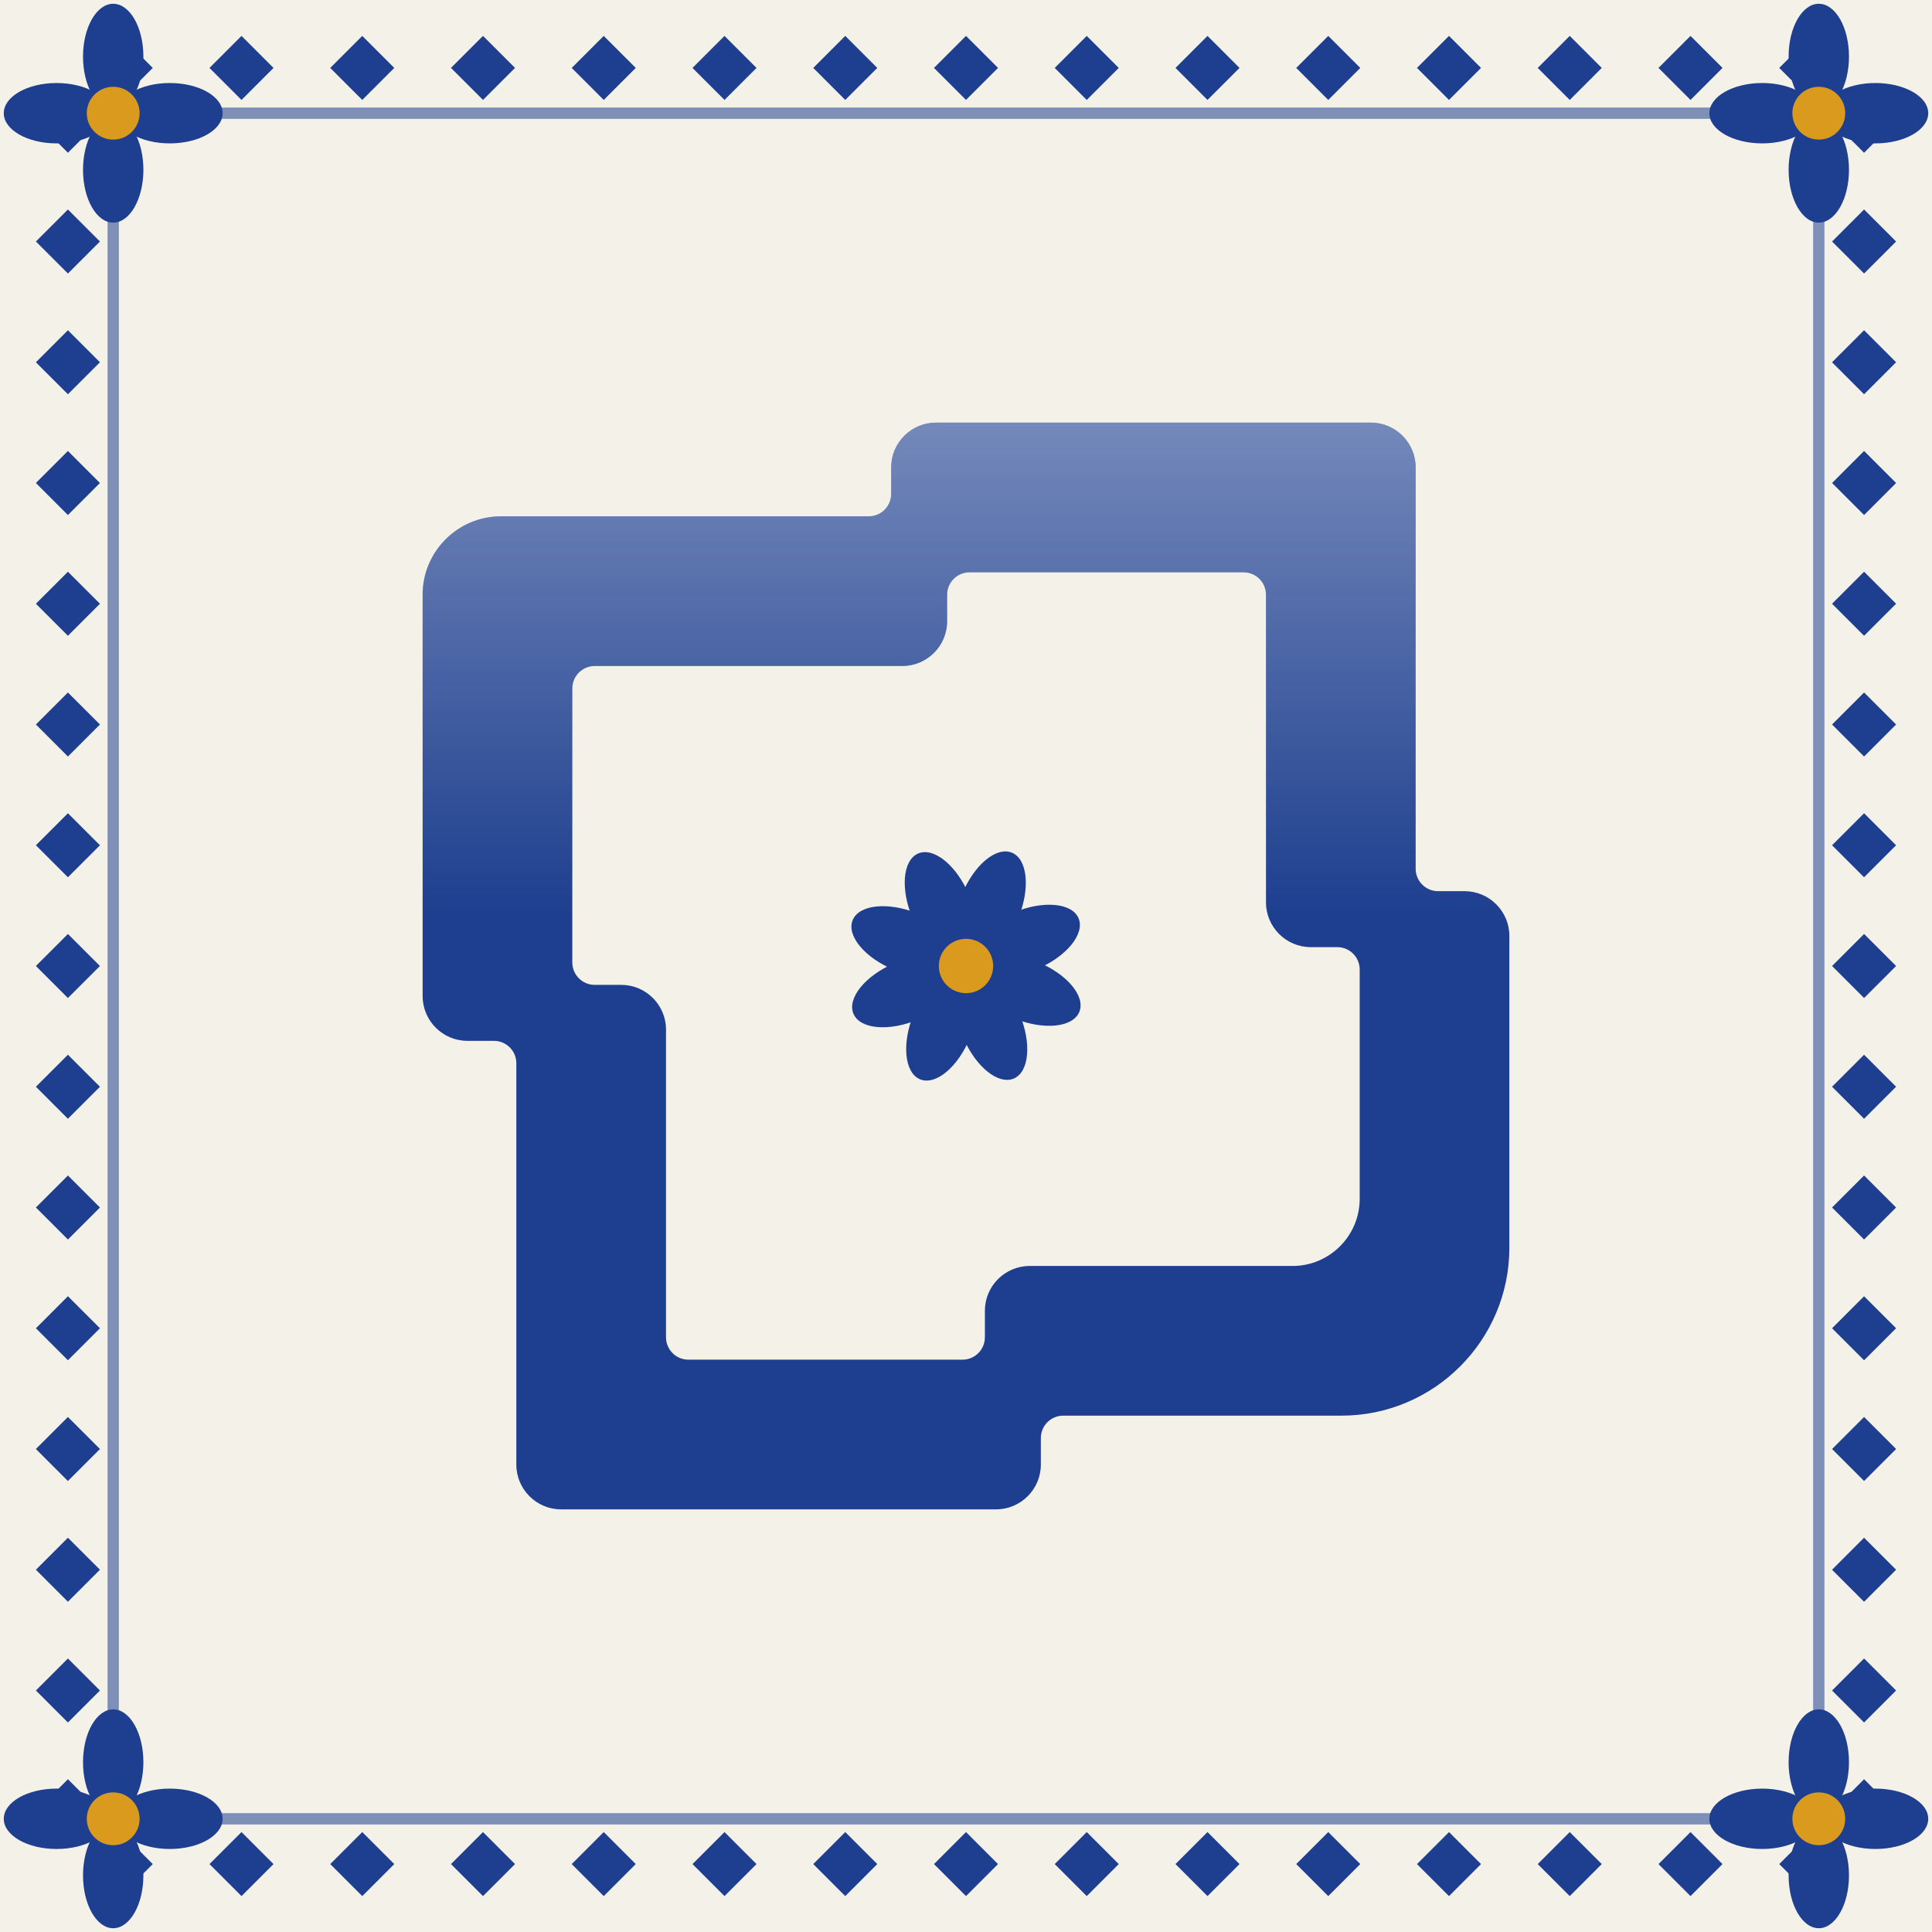
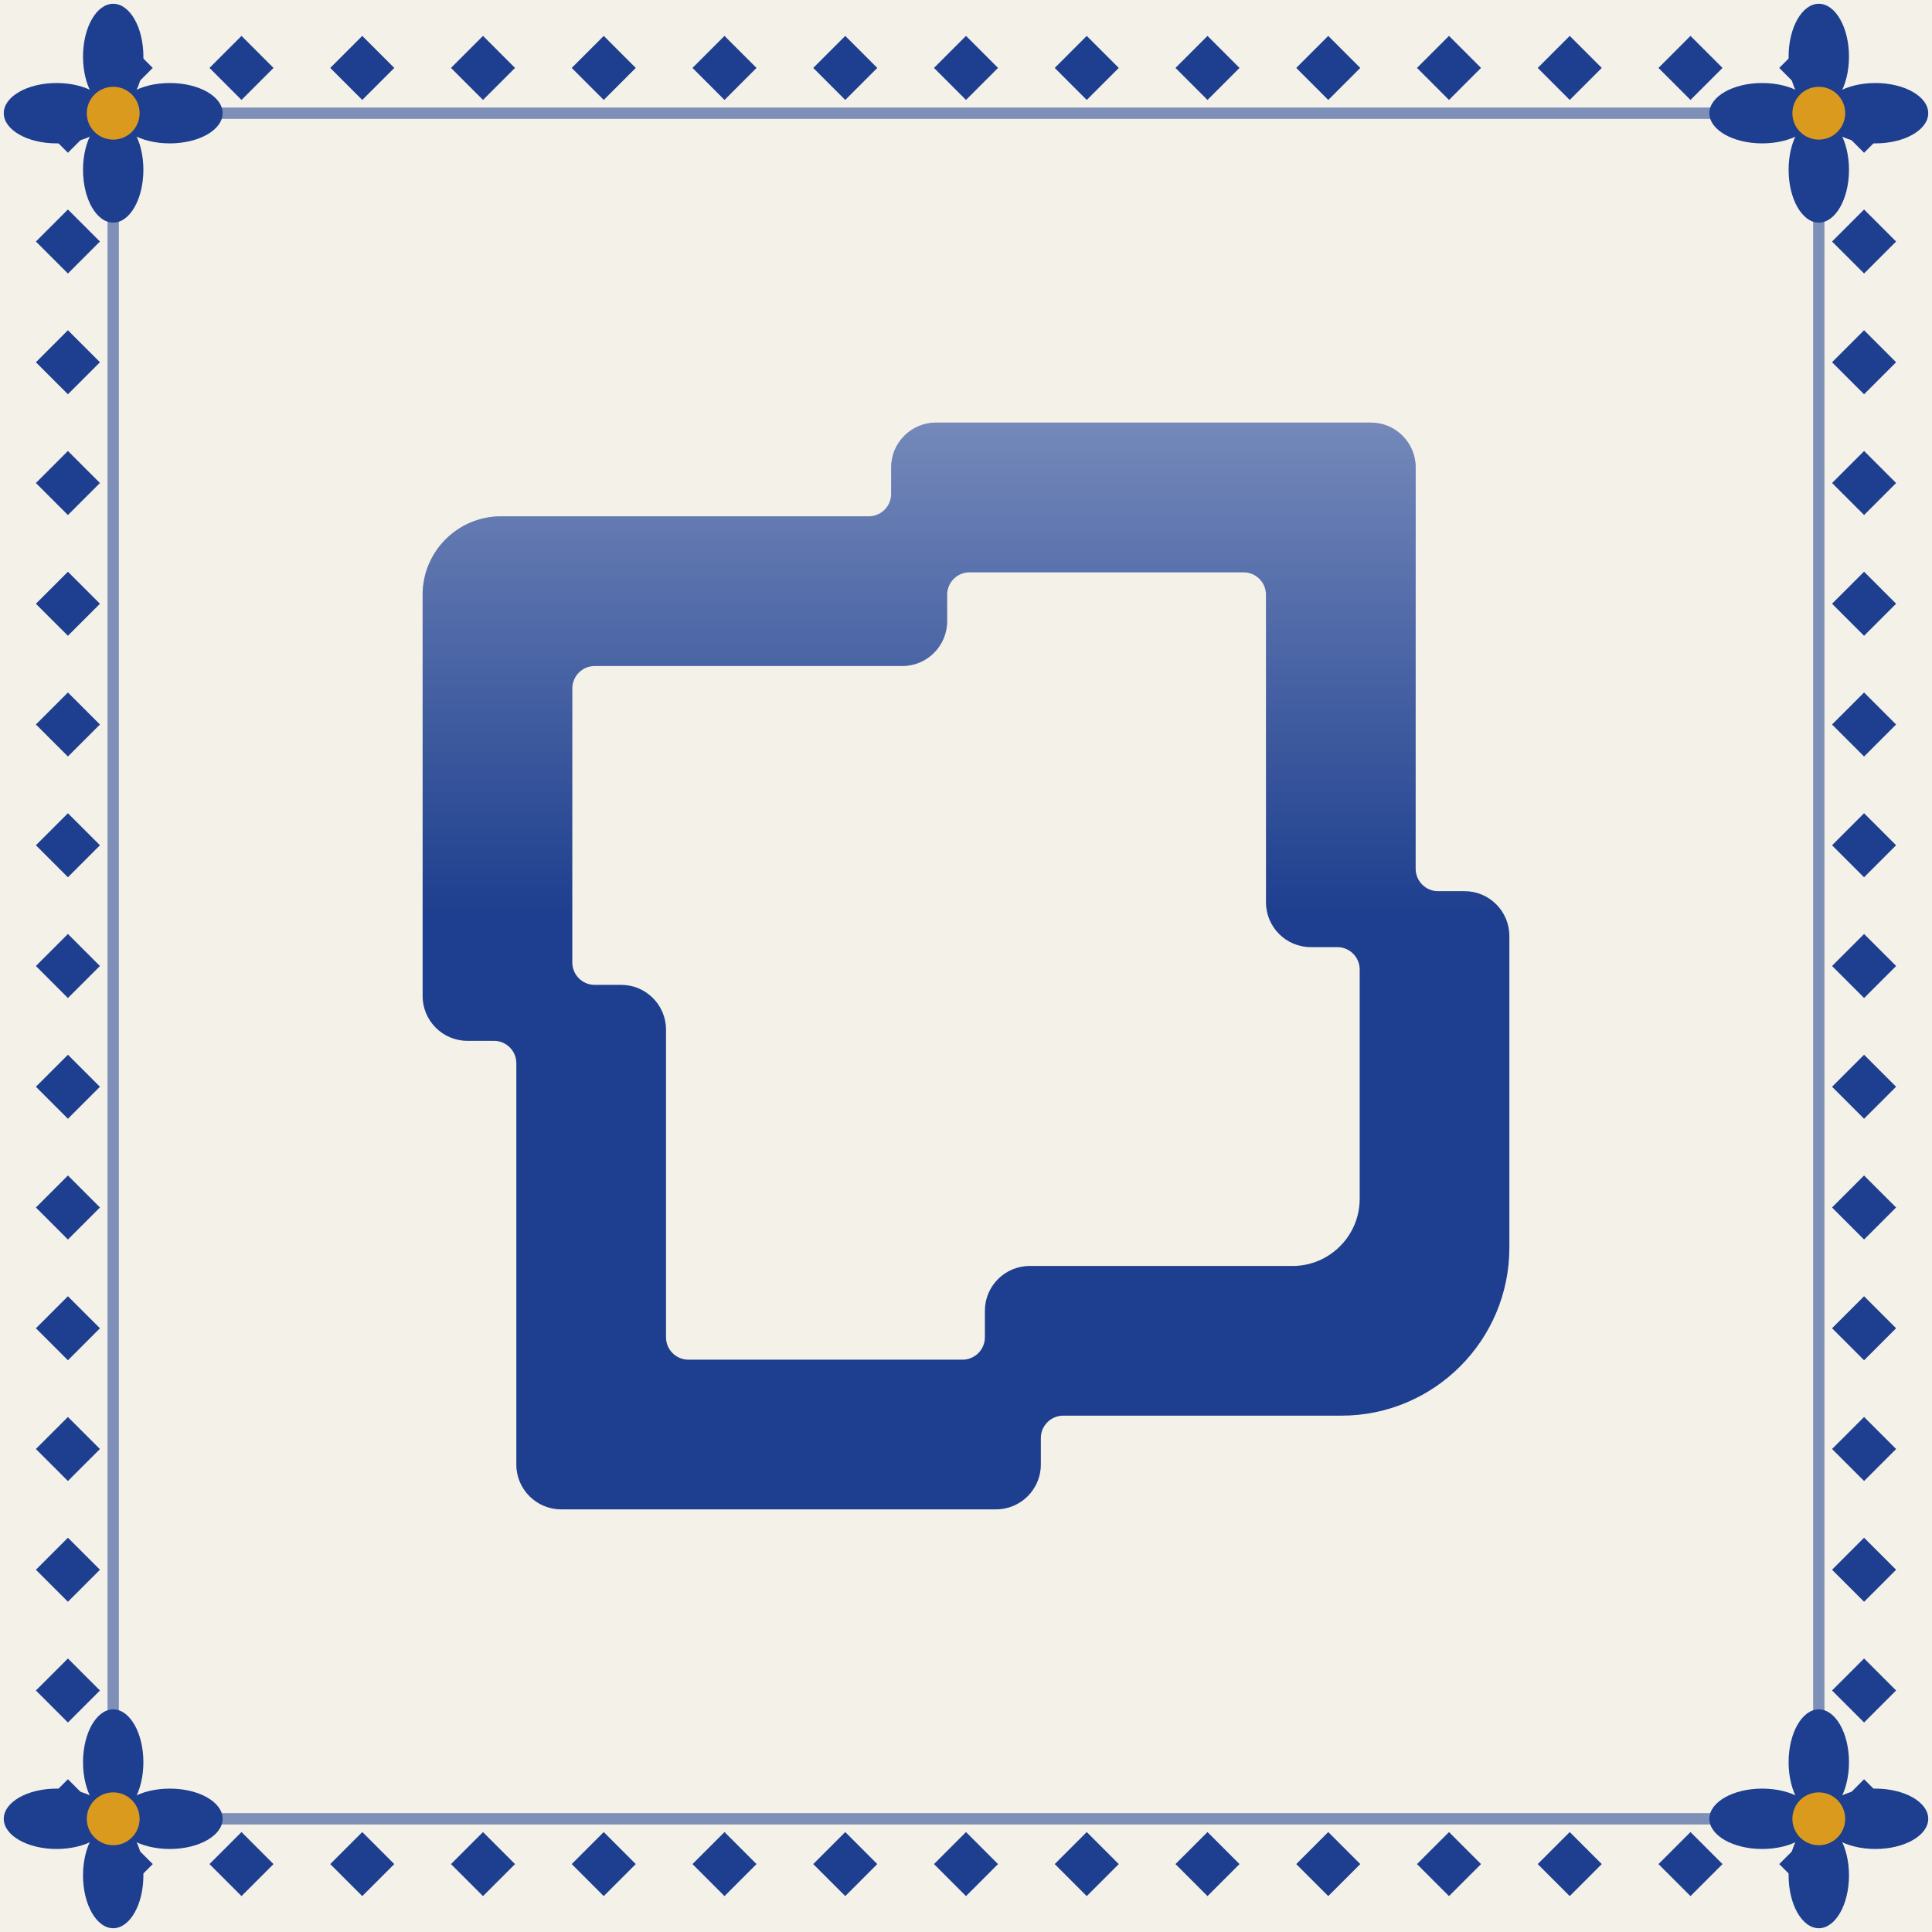
<svg xmlns="http://www.w3.org/2000/svg" viewBox="0 0 512 512" width="512" height="512">
  <defs>
    <path id="talavera-iso" d="M224.919,110.004h-5.319c-2.476,0-4.487-2.011-4.487-4.487V25.081c0-4.947-4.027-8.973-8.973-8.973h-87.162c-4.947,0-8.973,4.027-8.973,8.973v5.319c0,2.476-2.011,4.487-4.487,4.487H31.811c-8.658,0-15.703,7.046-15.703,15.703v80.436c0,4.947,4.027,8.973,8.973,8.973h5.319c2.476,0,4.487,2.011,4.487,4.487v80.432c0,4.947,4.027,8.973,8.973,8.973h87.166c4.947,0,8.973-4.027,8.973-8.973v-5.319c0-2.476,2.011-4.487,4.487-4.487h55.755c18.556,0,33.65-15.094,33.65-33.65v-62.485c0-4.947-4.027-8.973-8.973-8.973ZM55.91,128.783h-5.319c-2.476,0-4.487-2.011-4.487-4.487v-54.927c0-2.476,2.011-4.487,4.487-4.487h61.657c4.947,0,8.973-4.027,8.973-8.973v-5.319c0-2.476,2.011-4.487,4.487-4.487h54.923c2.476,0,4.487,2.011,4.487,4.487v61.657c0,4.947,4.027,8.973,8.973,8.973h5.319c2.476,0,4.487,2.011,4.487,4.487v45.949c0,7.422-6.038,13.46-13.46,13.46h-52.679c-4.947,0-8.973,4.027-8.973,8.973v5.319c0,2.476-2.011,4.487-4.487,4.487h-54.927c-2.476,0-4.487-2.011-4.487-4.487v-61.653c0-4.947-4.027-8.973-8.973-8.973Z" transform="translate(90.699 90.699) scale(1.3224)" fill-rule="evenodd" />
    <linearGradient id="talavera-vid" x1="0" y1="0" x2="0" y2="1">
      <stop offset="0" stop-color="#fff" stop-opacity=".38" />
      <stop offset=".45" stop-color="#fff" stop-opacity="0" />
    </linearGradient>
  </defs>
  <rect width="512" height="512" fill="#f4f1e8" />
  <rect x="30" y="30" width="452" height="452" rx="14" fill="none" stroke="#1e3f8f" stroke-width="3" opacity=".55" />
  <rect x="26" y="12" width="12" height="12" fill="#1e3f8f" transform="rotate(45 32 18)" />
  <rect x="58" y="12" width="12" height="12" fill="#1e3f8f" transform="rotate(45 64 18)" />
  <rect x="90" y="12" width="12" height="12" fill="#1e3f8f" transform="rotate(45 96 18)" />
  <rect x="122" y="12" width="12" height="12" fill="#1e3f8f" transform="rotate(45 128 18)" />
  <rect x="154" y="12" width="12" height="12" fill="#1e3f8f" transform="rotate(45 160 18)" />
  <rect x="186" y="12" width="12" height="12" fill="#1e3f8f" transform="rotate(45 192 18)" />
  <rect x="218" y="12" width="12" height="12" fill="#1e3f8f" transform="rotate(45 224 18)" />
  <rect x="250" y="12" width="12" height="12" fill="#1e3f8f" transform="rotate(45 256 18)" />
  <rect x="282" y="12" width="12" height="12" fill="#1e3f8f" transform="rotate(45 288 18)" />
  <rect x="314" y="12" width="12" height="12" fill="#1e3f8f" transform="rotate(45 320 18)" />
  <rect x="346" y="12" width="12" height="12" fill="#1e3f8f" transform="rotate(45 352 18)" />
  <rect x="378" y="12" width="12" height="12" fill="#1e3f8f" transform="rotate(45 384 18)" />
  <rect x="410" y="12" width="12" height="12" fill="#1e3f8f" transform="rotate(45 416 18)" />
  <rect x="442" y="12" width="12" height="12" fill="#1e3f8f" transform="rotate(45 448 18)" />
  <rect x="474" y="12" width="12" height="12" fill="#1e3f8f" transform="rotate(45 480 18)" />
  <g transform="rotate(180 256 256)">
    <rect x="26" y="12" width="12" height="12" fill="#1e3f8f" transform="rotate(45 32 18)" />
    <rect x="58" y="12" width="12" height="12" fill="#1e3f8f" transform="rotate(45 64 18)" />
    <rect x="90" y="12" width="12" height="12" fill="#1e3f8f" transform="rotate(45 96 18)" />
    <rect x="122" y="12" width="12" height="12" fill="#1e3f8f" transform="rotate(45 128 18)" />
    <rect x="154" y="12" width="12" height="12" fill="#1e3f8f" transform="rotate(45 160 18)" />
    <rect x="186" y="12" width="12" height="12" fill="#1e3f8f" transform="rotate(45 192 18)" />
    <rect x="218" y="12" width="12" height="12" fill="#1e3f8f" transform="rotate(45 224 18)" />
    <rect x="250" y="12" width="12" height="12" fill="#1e3f8f" transform="rotate(45 256 18)" />
    <rect x="282" y="12" width="12" height="12" fill="#1e3f8f" transform="rotate(45 288 18)" />
    <rect x="314" y="12" width="12" height="12" fill="#1e3f8f" transform="rotate(45 320 18)" />
    <rect x="346" y="12" width="12" height="12" fill="#1e3f8f" transform="rotate(45 352 18)" />
    <rect x="378" y="12" width="12" height="12" fill="#1e3f8f" transform="rotate(45 384 18)" />
    <rect x="410" y="12" width="12" height="12" fill="#1e3f8f" transform="rotate(45 416 18)" />
    <rect x="442" y="12" width="12" height="12" fill="#1e3f8f" transform="rotate(45 448 18)" />
    <rect x="474" y="12" width="12" height="12" fill="#1e3f8f" transform="rotate(45 480 18)" />
  </g>
  <g transform="rotate(90 256 256)">
    <rect x="26" y="12" width="12" height="12" fill="#1e3f8f" transform="rotate(45 32 18)" />
    <rect x="58" y="12" width="12" height="12" fill="#1e3f8f" transform="rotate(45 64 18)" />
    <rect x="90" y="12" width="12" height="12" fill="#1e3f8f" transform="rotate(45 96 18)" />
    <rect x="122" y="12" width="12" height="12" fill="#1e3f8f" transform="rotate(45 128 18)" />
    <rect x="154" y="12" width="12" height="12" fill="#1e3f8f" transform="rotate(45 160 18)" />
    <rect x="186" y="12" width="12" height="12" fill="#1e3f8f" transform="rotate(45 192 18)" />
    <rect x="218" y="12" width="12" height="12" fill="#1e3f8f" transform="rotate(45 224 18)" />
    <rect x="250" y="12" width="12" height="12" fill="#1e3f8f" transform="rotate(45 256 18)" />
    <rect x="282" y="12" width="12" height="12" fill="#1e3f8f" transform="rotate(45 288 18)" />
    <rect x="314" y="12" width="12" height="12" fill="#1e3f8f" transform="rotate(45 320 18)" />
    <rect x="346" y="12" width="12" height="12" fill="#1e3f8f" transform="rotate(45 352 18)" />
    <rect x="378" y="12" width="12" height="12" fill="#1e3f8f" transform="rotate(45 384 18)" />
    <rect x="410" y="12" width="12" height="12" fill="#1e3f8f" transform="rotate(45 416 18)" />
    <rect x="442" y="12" width="12" height="12" fill="#1e3f8f" transform="rotate(45 448 18)" />
    <rect x="474" y="12" width="12" height="12" fill="#1e3f8f" transform="rotate(45 480 18)" />
  </g>
  <g transform="rotate(-90 256 256)">
    <rect x="26" y="12" width="12" height="12" fill="#1e3f8f" transform="rotate(45 32 18)" />
    <rect x="58" y="12" width="12" height="12" fill="#1e3f8f" transform="rotate(45 64 18)" />
    <rect x="90" y="12" width="12" height="12" fill="#1e3f8f" transform="rotate(45 96 18)" />
    <rect x="122" y="12" width="12" height="12" fill="#1e3f8f" transform="rotate(45 128 18)" />
    <rect x="154" y="12" width="12" height="12" fill="#1e3f8f" transform="rotate(45 160 18)" />
    <rect x="186" y="12" width="12" height="12" fill="#1e3f8f" transform="rotate(45 192 18)" />
    <rect x="218" y="12" width="12" height="12" fill="#1e3f8f" transform="rotate(45 224 18)" />
    <rect x="250" y="12" width="12" height="12" fill="#1e3f8f" transform="rotate(45 256 18)" />
    <rect x="282" y="12" width="12" height="12" fill="#1e3f8f" transform="rotate(45 288 18)" />
    <rect x="314" y="12" width="12" height="12" fill="#1e3f8f" transform="rotate(45 320 18)" />
    <rect x="346" y="12" width="12" height="12" fill="#1e3f8f" transform="rotate(45 352 18)" />
    <rect x="378" y="12" width="12" height="12" fill="#1e3f8f" transform="rotate(45 384 18)" />
    <rect x="410" y="12" width="12" height="12" fill="#1e3f8f" transform="rotate(45 416 18)" />
    <rect x="442" y="12" width="12" height="12" fill="#1e3f8f" transform="rotate(45 448 18)" />
    <rect x="474" y="12" width="12" height="12" fill="#1e3f8f" transform="rotate(45 480 18)" />
  </g>
  <g transform="translate(30 30) rotate(0)">
    <g fill="#1e3f8f">
      <ellipse cx="0" cy="-15" rx="8" ry="14" transform="rotate(0)" />
      <ellipse cx="0" cy="-15" rx="8" ry="14" transform="rotate(90)" />
      <ellipse cx="0" cy="-15" rx="8" ry="14" transform="rotate(180)" />
      <ellipse cx="0" cy="-15" rx="8" ry="14" transform="rotate(270)" />
    </g>
    <circle r="7" fill="#d99a1e" />
  </g>
  <g transform="translate(482 30) rotate(90)">
    <g fill="#1e3f8f">
      <ellipse cx="0" cy="-15" rx="8" ry="14" transform="rotate(0)" />
      <ellipse cx="0" cy="-15" rx="8" ry="14" transform="rotate(90)" />
      <ellipse cx="0" cy="-15" rx="8" ry="14" transform="rotate(180)" />
      <ellipse cx="0" cy="-15" rx="8" ry="14" transform="rotate(270)" />
    </g>
    <circle r="7" fill="#d99a1e" />
  </g>
  <g transform="translate(482 482) rotate(180)">
    <g fill="#1e3f8f">
      <ellipse cx="0" cy="-15" rx="8" ry="14" transform="rotate(0)" />
      <ellipse cx="0" cy="-15" rx="8" ry="14" transform="rotate(90)" />
      <ellipse cx="0" cy="-15" rx="8" ry="14" transform="rotate(180)" />
      <ellipse cx="0" cy="-15" rx="8" ry="14" transform="rotate(270)" />
    </g>
    <circle r="7" fill="#d99a1e" />
  </g>
  <g transform="translate(30 482) rotate(270)">
    <g fill="#1e3f8f">
      <ellipse cx="0" cy="-15" rx="8" ry="14" transform="rotate(0)" />
      <ellipse cx="0" cy="-15" rx="8" ry="14" transform="rotate(90)" />
      <ellipse cx="0" cy="-15" rx="8" ry="14" transform="rotate(180)" />
      <ellipse cx="0" cy="-15" rx="8" ry="14" transform="rotate(270)" />
    </g>
    <circle r="7" fill="#d99a1e" />
  </g>
  <use href="#talavera-iso" fill="#1e3f8f" />
  <use href="#talavera-iso" fill="url(#talavera-vid)" />
-   <g transform="translate(256 256) scale(.9)">
-     <g fill="#1e3f8f">
-       <ellipse cx="0" cy="-19" rx="9" ry="17" transform="rotate(22)" />
-       <ellipse cx="0" cy="-19" rx="9" ry="17" transform="rotate(67)" />
-       <ellipse cx="0" cy="-19" rx="9" ry="17" transform="rotate(112)" />
-       <ellipse cx="0" cy="-19" rx="9" ry="17" transform="rotate(157)" />
-       <ellipse cx="0" cy="-19" rx="9" ry="17" transform="rotate(202)" />
-       <ellipse cx="0" cy="-19" rx="9" ry="17" transform="rotate(247)" />
-       <ellipse cx="0" cy="-19" rx="9" ry="17" transform="rotate(292)" />
-       <ellipse cx="0" cy="-19" rx="9" ry="17" transform="rotate(337)" />
-     </g>
-     <circle r="8" fill="#d99a1e" />
-   </g>
</svg>
